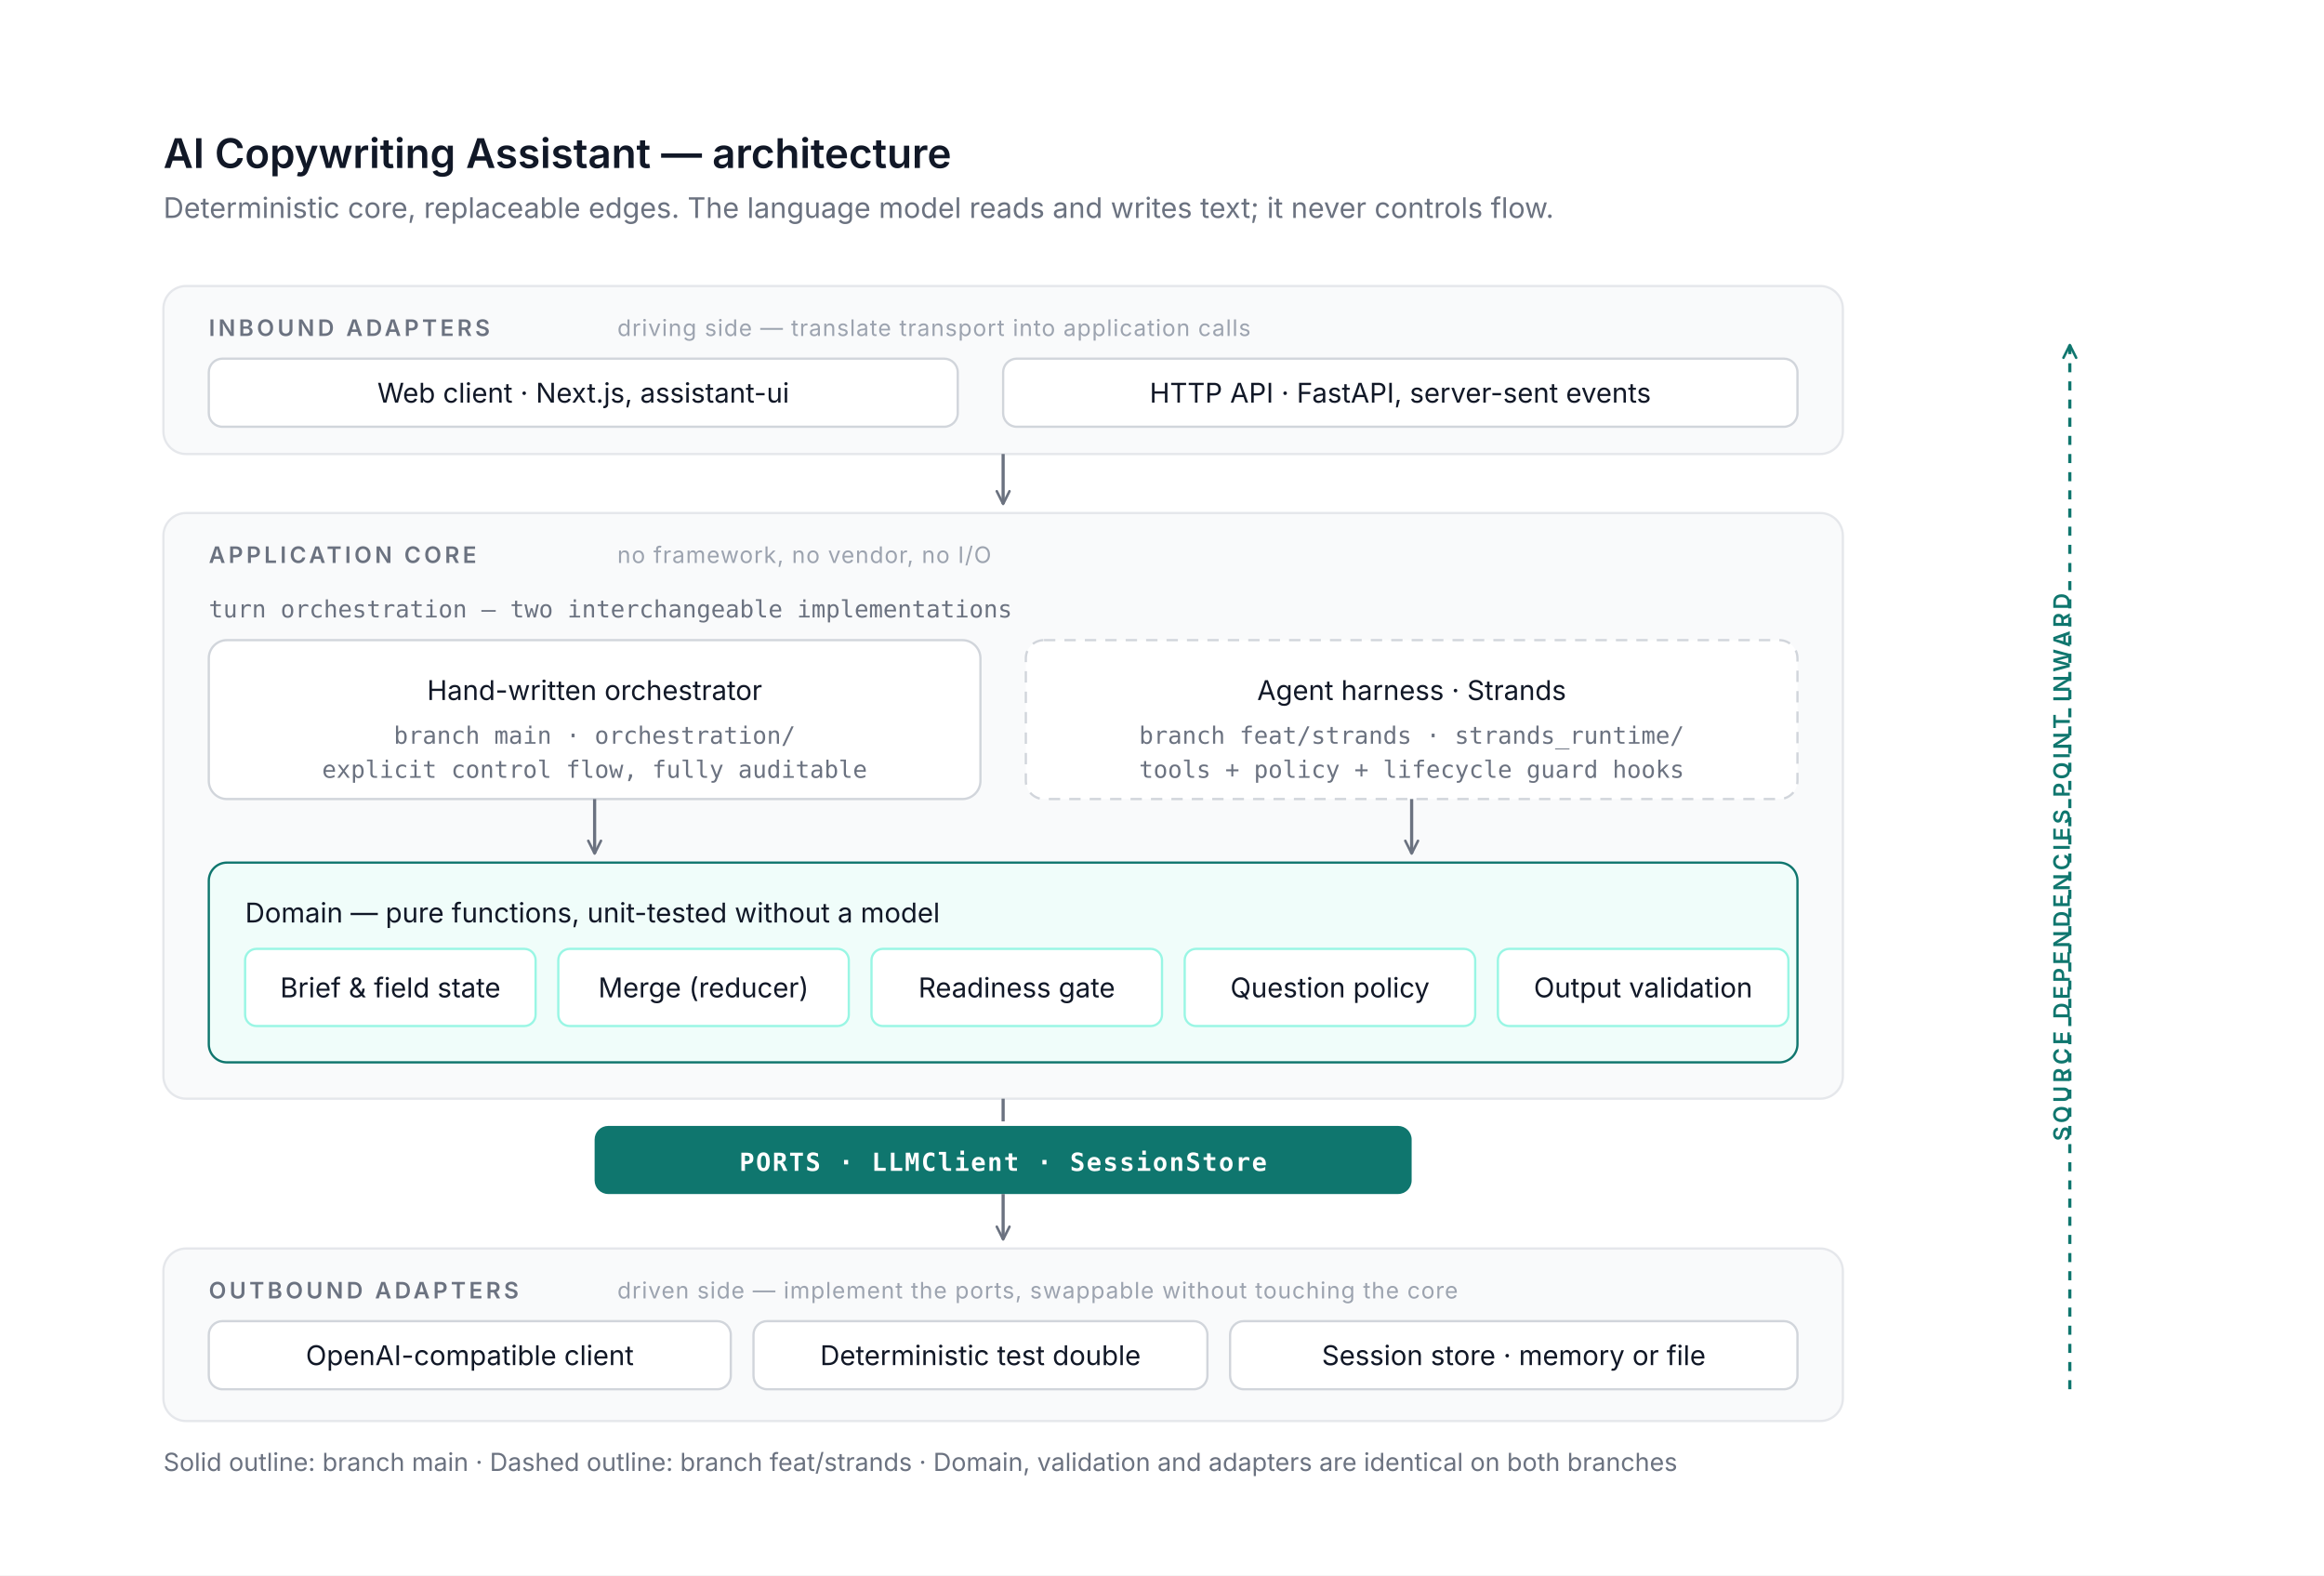
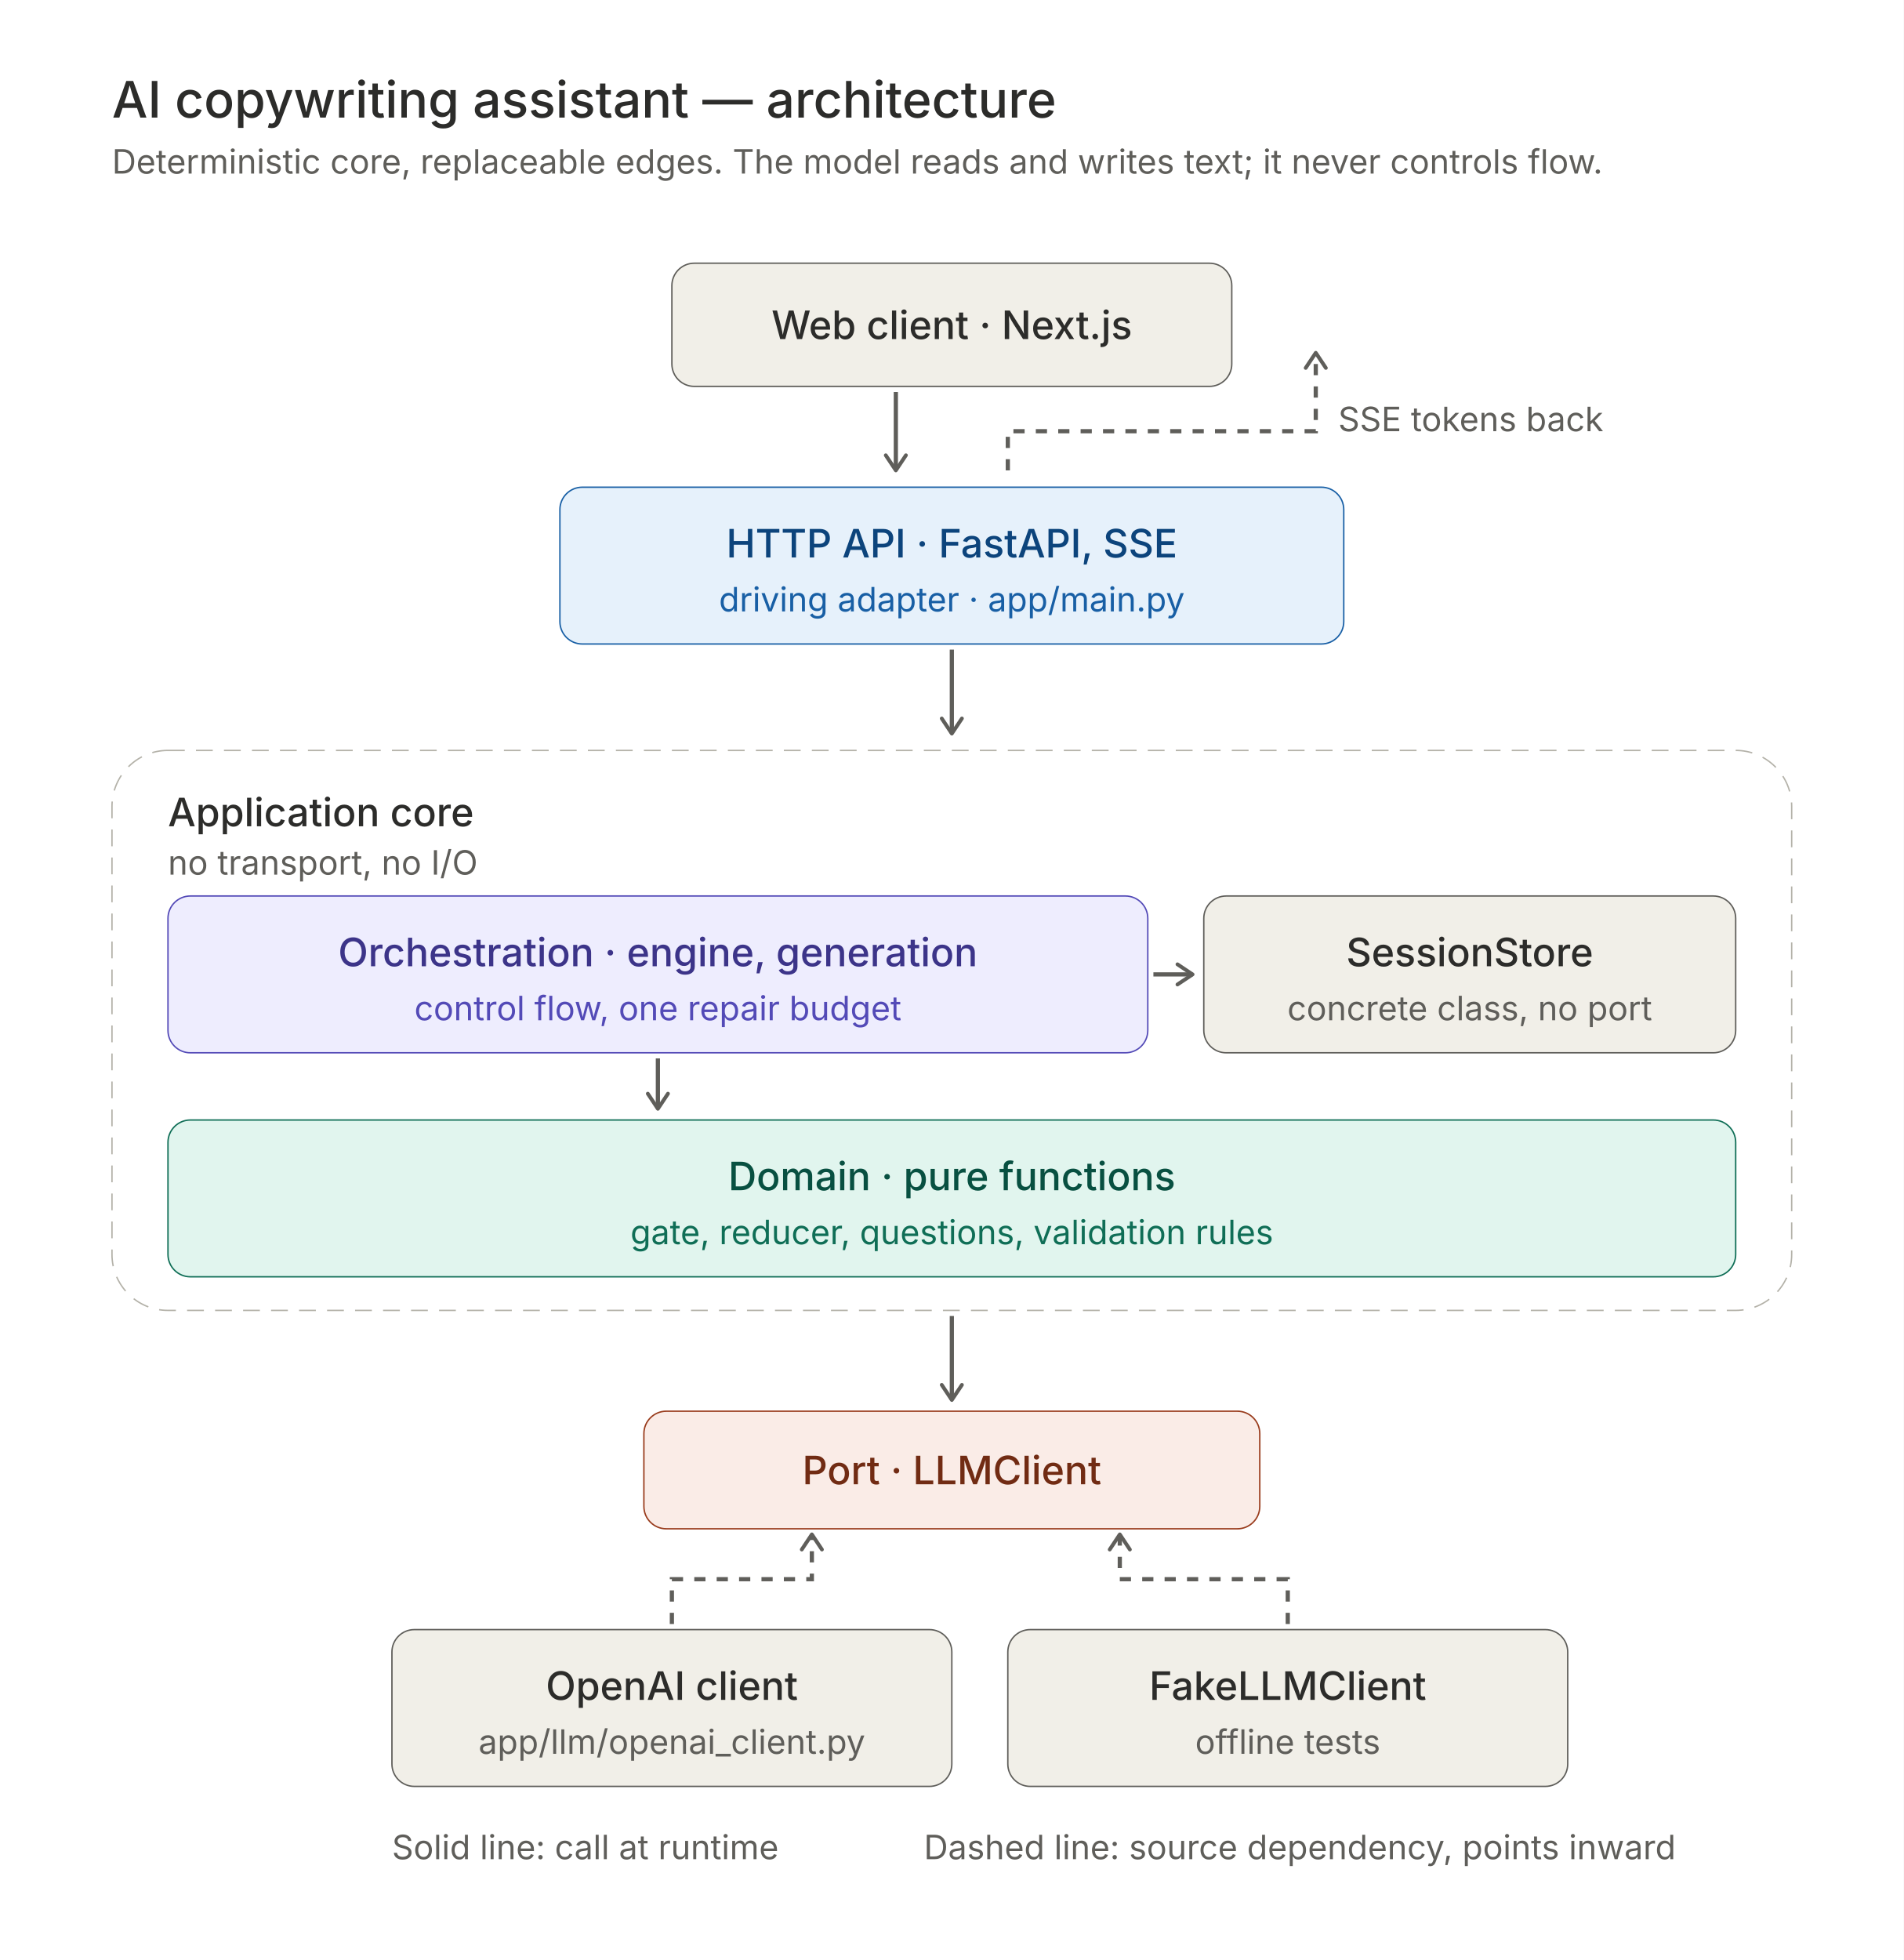
- <svg xmlns="http://www.w3.org/2000/svg" viewBox="0 0 1024 694" width="1024" height="694" role="img" aria-labelledby="t d">
+ <svg xmlns="http://www.w3.org/2000/svg" width="680" height="700" viewBox="0 0 680 700" role="img">
  <defs>
-     <marker id="a" viewBox="0 0 10 10" refX="9" refY="5" markerWidth="5" markerHeight="5" orient="auto-start-reverse">
-       <path d="M1 1L9 5L1 9" fill="none" stroke="#6B7280" stroke-width="1.6" stroke-linecap="round" stroke-linejoin="round" />
-     </marker>
-     <marker id="ai" viewBox="0 0 10 10" refX="9" refY="5" markerWidth="5" markerHeight="5" orient="auto-start-reverse">
-       <path d="M1 1L9 5L1 9" fill="none" stroke="#0F766E" stroke-width="1.6" stroke-linecap="round" stroke-linejoin="round" />
+     <marker id="arrow" viewBox="0 0 10 10" refX="8" refY="5" markerWidth="6" markerHeight="6" orient="auto-start-reverse">
+       <path d="M2 1L8 5L2 9" fill="none" stroke="context-stroke" stroke-width="1.5" stroke-linecap="round" stroke-linejoin="round" />
    </marker>
    <style>
-       .h  { font: 600 18px Inter, -apple-system, "Segoe UI", Roboto, Helvetica, sans-serif; fill: #111827 }
-       .sh { font: 400 12.5px Inter, -apple-system, "Segoe UI", Roboto, Helvetica, sans-serif; fill: #6B7280 }
-       .band { font: 600 10px Inter, -apple-system, "Segoe UI", Roboto, sans-serif; fill: #6B7280; letter-spacing: .14em }
-       .bandn { font: 400 10px Inter, -apple-system, "Segoe UI", Roboto, sans-serif; fill: #9CA3AF; letter-spacing: .04em }
-       .box { font: 400 12px Inter, -apple-system, "Segoe UI", Roboto, sans-serif; fill: #111827 }
-       .mono { font: 400 10.5px ui-monospace, SFMono-Regular, Menlo, Consolas, monospace; fill: #6B7280 }
-       .port { font: 600 11px ui-monospace, SFMono-Regular, Menlo, Consolas, monospace; fill: #FFFFFF; letter-spacing: .06em }
-       .lg { font: 400 11px Inter, -apple-system, "Segoe UI", Roboto, sans-serif; fill: #6B7280 }
-       .rail { font: 600 10px Inter, -apple-system, "Segoe UI", Roboto, sans-serif; fill: #0F766E; letter-spacing: .14em }
-     </style>
+ text { font-family: -apple-system, "Segoe UI", Inter, Helvetica, Arial, sans-serif; }
+ .t { font-size: 14px; font-weight: 400; }
+ .th { font-size: 14px; font-weight: 500; }
+ .ts { font-size: 12px; font-weight: 400; }
+ .arr { stroke: #5F5E5A; stroke-width: 1.5; fill: none; }
+ </style>
  </defs>
-   <rect width="1024" height="694" fill="#FFFFFF" />
-   <g transform="translate(32, 32)">
-     <text class="h" x="40" y="42">AI Copywriting Assistant — architecture</text>
-     <text class="sh" x="40" y="64">Deterministic core, replaceable edges. The language model reads and writes text; it never controls flow.</text>
-     <rect x="40" y="94" width="740" height="74" rx="10" fill="#F9FAFB" stroke="#E5E7EB" />
-     <text class="band" x="60" y="116">INBOUND ADAPTERS</text>
-     <text class="bandn" x="240" y="116">driving side — translate transport into application calls</text>
-     <rect x="60" y="126" width="330" height="30" rx="6" fill="#FFFFFF" stroke="#D1D5DB" />
-     <text class="box" x="225" y="141" text-anchor="middle" dominant-baseline="central">Web client · Next.js, assistant-ui</text>
-     <rect x="410" y="126" width="350" height="30" rx="6" fill="#FFFFFF" stroke="#D1D5DB" />
-     <text class="box" x="585" y="141" text-anchor="middle" dominant-baseline="central">HTTP API · FastAPI, server-sent events</text>
-     <line x1="410" y1="168" x2="410" y2="190" stroke="#6B7280" stroke-width="1.4" marker-end="url(#a)" />
-     <rect x="40" y="194" width="740" height="258" rx="10" fill="#F9FAFB" stroke="#E5E7EB" />
-     <text class="band" x="60" y="216">APPLICATION CORE</text>
-     <text class="bandn" x="240" y="216">no framework, no vendor, no I/O</text>
-     <text class="mono" x="60" y="240">turn orchestration — two interchangeable implementations</text>
-     <rect x="60" y="250" width="340" height="70" rx="8" fill="#FFFFFF" stroke="#D1D5DB" />
-     <text class="box" x="230" y="272" text-anchor="middle" dominant-baseline="central">Hand-written orchestrator</text>
-     <text class="mono" x="230" y="292" text-anchor="middle" dominant-baseline="central">branch main · orchestration/</text>
-     <text class="mono" x="230" y="307" text-anchor="middle" dominant-baseline="central">explicit control flow, fully auditable</text>
-     <rect x="420" y="250" width="340" height="70" rx="8" fill="#FFFFFF" stroke="#D1D5DB" stroke-dasharray="5 4" />
-     <text class="box" x="590" y="272" text-anchor="middle" dominant-baseline="central">Agent harness · Strands</text>
-     <text class="mono" x="590" y="292" text-anchor="middle" dominant-baseline="central">branch feat/strands · strands_runtime/</text>
-     <text class="mono" x="590" y="307" text-anchor="middle" dominant-baseline="central">tools + policy + lifecycle guard hooks</text>
-     <line x1="230" y1="320" x2="230" y2="344" stroke="#6B7280" stroke-width="1.4" marker-end="url(#a)" />
-     <line x1="590" y1="320" x2="590" y2="344" stroke="#6B7280" stroke-width="1.4" marker-end="url(#a)" />
-     <rect x="60" y="348" width="700" height="88" rx="8" fill="#F0FDFA" stroke="#0F766E" />
-     <text class="box" x="76" y="370" dominant-baseline="central" font-weight="600" fill="#0F766E">Domain — pure functions, unit-tested without a model</text>
-     <rect x="76" y="386" width="128" height="34" rx="5" fill="#FFFFFF" stroke="#99F6E4" />
-     <text class="box" x="140" y="403" text-anchor="middle" dominant-baseline="central">Brief &amp; field state</text>
-     <rect x="214" y="386" width="128" height="34" rx="5" fill="#FFFFFF" stroke="#99F6E4" />
-     <text class="box" x="278" y="403" text-anchor="middle" dominant-baseline="central">Merge (reducer)</text>
-     <rect x="352" y="386" width="128" height="34" rx="5" fill="#FFFFFF" stroke="#99F6E4" />
-     <text class="box" x="416" y="403" text-anchor="middle" dominant-baseline="central">Readiness gate</text>
-     <rect x="490" y="386" width="128" height="34" rx="5" fill="#FFFFFF" stroke="#99F6E4" />
-     <text class="box" x="554" y="403" text-anchor="middle" dominant-baseline="central">Question policy</text>
-     <rect x="628" y="386" width="128" height="34" rx="5" fill="#FFFFFF" stroke="#99F6E4" />
-     <text class="box" x="692" y="403" text-anchor="middle" dominant-baseline="central">Output validation</text>
-     <rect x="230" y="464" width="360" height="30" rx="6" fill="#0F766E" />
-     <text class="port" x="410" y="480" text-anchor="middle" dominant-baseline="central" fill="#FFFFFF">PORTS · LLMClient · SessionStore</text>
-     <line x1="410" y1="452" x2="410" y2="462" stroke="#6B7280" stroke-width="1.4" />
-     <line x1="410" y1="494" x2="410" y2="514" stroke="#6B7280" stroke-width="1.4" marker-end="url(#a)" />
-     <rect x="40" y="518" width="740" height="76" rx="10" fill="#F9FAFB" stroke="#E5E7EB" />
-     <text class="band" x="60" y="540">OUTBOUND ADAPTERS</text>
-     <text class="bandn" x="240" y="540">driven side — implement the ports, swappable without touching the core</text>
-     <rect x="60" y="550" width="230" height="30" rx="6" fill="#FFFFFF" stroke="#D1D5DB" />
-     <text class="box" x="175" y="565" text-anchor="middle" dominant-baseline="central">OpenAI-compatible client</text>
-     <rect x="300" y="550" width="200" height="30" rx="6" fill="#FFFFFF" stroke="#D1D5DB" />
-     <text class="box" x="400" y="565" text-anchor="middle" dominant-baseline="central">Deterministic test double</text>
-     <rect x="510" y="550" width="250" height="30" rx="6" fill="#FFFFFF" stroke="#D1D5DB" />
-     <text class="box" x="635" y="565" text-anchor="middle" dominant-baseline="central">Session store · memory or file</text>
-     <line x1="880" y1="580" x2="880" y2="120" stroke="#0F766E" stroke-width="1.4" stroke-dasharray="4 4" marker-end="url(#ai)" />
-     <text class="rail" x="880" y="350" text-anchor="middle" transform="rotate(-90 880 350)">SOURCE DEPENDENCIES POINT INWARD</text>
-     <text class="lg" x="40" y="616">Solid outline: branch main   ·   Dashed outline: branch feat/strands   ·   Domain, validation and adapters are identical on both branches</text>
+   <rect x="0" y="0" width="680" height="700" fill="#FFFFFF" />
+   <text class="th" x="40" y="42" fill="#2C2C2A" style="font-size:18px">AI copywriting assistant — architecture</text>
+   <text class="ts" x="40" y="62" fill="#5F5E5A">Deterministic core, replaceable edges. The model reads and writes text; it never controls flow.</text>
+   <g transform="translate(0,64)">
+     <rect x="240" y="30" width="200" height="44" rx="8" fill="#F1EFE8" stroke="#5F5E5A" stroke-width="0.5" />
+     <text class="th" x="340" y="52" text-anchor="middle" dominant-baseline="central" fill="#2C2C2A">Web client · Next.js</text>
+     <line x1="320" y1="76" x2="320" y2="104" class="arr" marker-end="url(#arrow)" />
+     <path d="M360 104 L360 90 L470 90 L470 62" class="arr" stroke-dasharray="4 4" marker-end="url(#arrow)" />
+     <text class="ts" x="478" y="90" fill="#5F5E5A">SSE tokens back</text>
+     <rect x="200" y="110" width="280" height="56" rx="8" fill="#E6F1FB" stroke="#185FA5" stroke-width="0.5" />
+     <text class="th" x="340" y="130" text-anchor="middle" dominant-baseline="central" fill="#0C447C">HTTP API · FastAPI, SSE</text>
+     <text class="ts" x="340" y="150" text-anchor="middle" dominant-baseline="central" fill="#185FA5">driving adapter · app/main.py</text>
+     <line x1="340" y1="168" x2="340" y2="198" class="arr" marker-end="url(#arrow)" />
+     <rect x="40" y="204" width="600" height="200" rx="20" fill="none" stroke="#B4B2A9" stroke-width="0.5" stroke-dasharray="6 4" />
+     <text class="th" x="60" y="226" dominant-baseline="central" fill="#2C2C2A">Application core</text>
+     <text class="ts" x="60" y="244" dominant-baseline="central" fill="#5F5E5A">no transport, no I/O</text>
+     <rect x="60" y="256" width="350" height="56" rx="8" fill="#EEEDFE" stroke="#534AB7" stroke-width="0.5" />
+     <text class="th" x="235" y="276" text-anchor="middle" dominant-baseline="central" fill="#3C3489">Orchestration · engine, generation</text>
+     <text class="ts" x="235" y="296" text-anchor="middle" dominant-baseline="central" fill="#534AB7">control flow, one repair budget</text>
+     <rect x="430" y="256" width="190" height="56" rx="8" fill="#F1EFE8" stroke="#5F5E5A" stroke-width="0.5" />
+     <text class="th" x="525" y="276" text-anchor="middle" dominant-baseline="central" fill="#2C2C2A">SessionStore</text>
+     <text class="ts" x="525" y="296" text-anchor="middle" dominant-baseline="central" fill="#5F5E5A">concrete class, no port</text>
+     <line x1="412" y1="284" x2="426" y2="284" class="arr" marker-end="url(#arrow)" />
+     <line x1="235" y1="314" x2="235" y2="332" class="arr" marker-end="url(#arrow)" />
+     <rect x="60" y="336" width="560" height="56" rx="8" fill="#E1F5EE" stroke="#0F6E56" stroke-width="0.5" />
+     <text class="th" x="340" y="356" text-anchor="middle" dominant-baseline="central" fill="#085041">Domain · pure functions</text>
+     <text class="ts" x="340" y="376" text-anchor="middle" dominant-baseline="central" fill="#0F6E56">gate, reducer, questions, validation rules</text>
+     <line x1="340" y1="406" x2="340" y2="436" class="arr" marker-end="url(#arrow)" />
+     <rect x="230" y="440" width="220" height="42" rx="8" fill="#FAECE7" stroke="#993C1D" stroke-width="0.5" />
+     <text class="th" x="340" y="461" text-anchor="middle" dominant-baseline="central" fill="#712B13">Port · LLMClient</text>
+     <path d="M240 516 L240 500 L290 500 L290 484" class="arr" stroke-dasharray="4 4" marker-end="url(#arrow)" />
+     <path d="M460 516 L460 500 L400 500 L400 484" class="arr" stroke-dasharray="4 4" marker-end="url(#arrow)" />
+     <rect x="140" y="518" width="200" height="56" rx="8" fill="#F1EFE8" stroke="#5F5E5A" stroke-width="0.5" />
+     <text class="th" x="240" y="538" text-anchor="middle" dominant-baseline="central" fill="#2C2C2A">OpenAI client</text>
+     <text class="ts" x="240" y="558" text-anchor="middle" dominant-baseline="central" fill="#5F5E5A">app/llm/openai_client.py</text>
+     <rect x="360" y="518" width="200" height="56" rx="8" fill="#F1EFE8" stroke="#5F5E5A" stroke-width="0.5" />
+     <text class="th" x="460" y="538" text-anchor="middle" dominant-baseline="central" fill="#2C2C2A">FakeLLMClient</text>
+     <text class="ts" x="460" y="558" text-anchor="middle" dominant-baseline="central" fill="#5F5E5A">offline tests</text>
+     <text class="ts" x="140" y="600" fill="#5F5E5A">Solid line: call at runtime</text>
+     <text class="ts" x="330" y="600" fill="#5F5E5A">Dashed line: source dependency, points inward</text>
  </g>
</svg>
